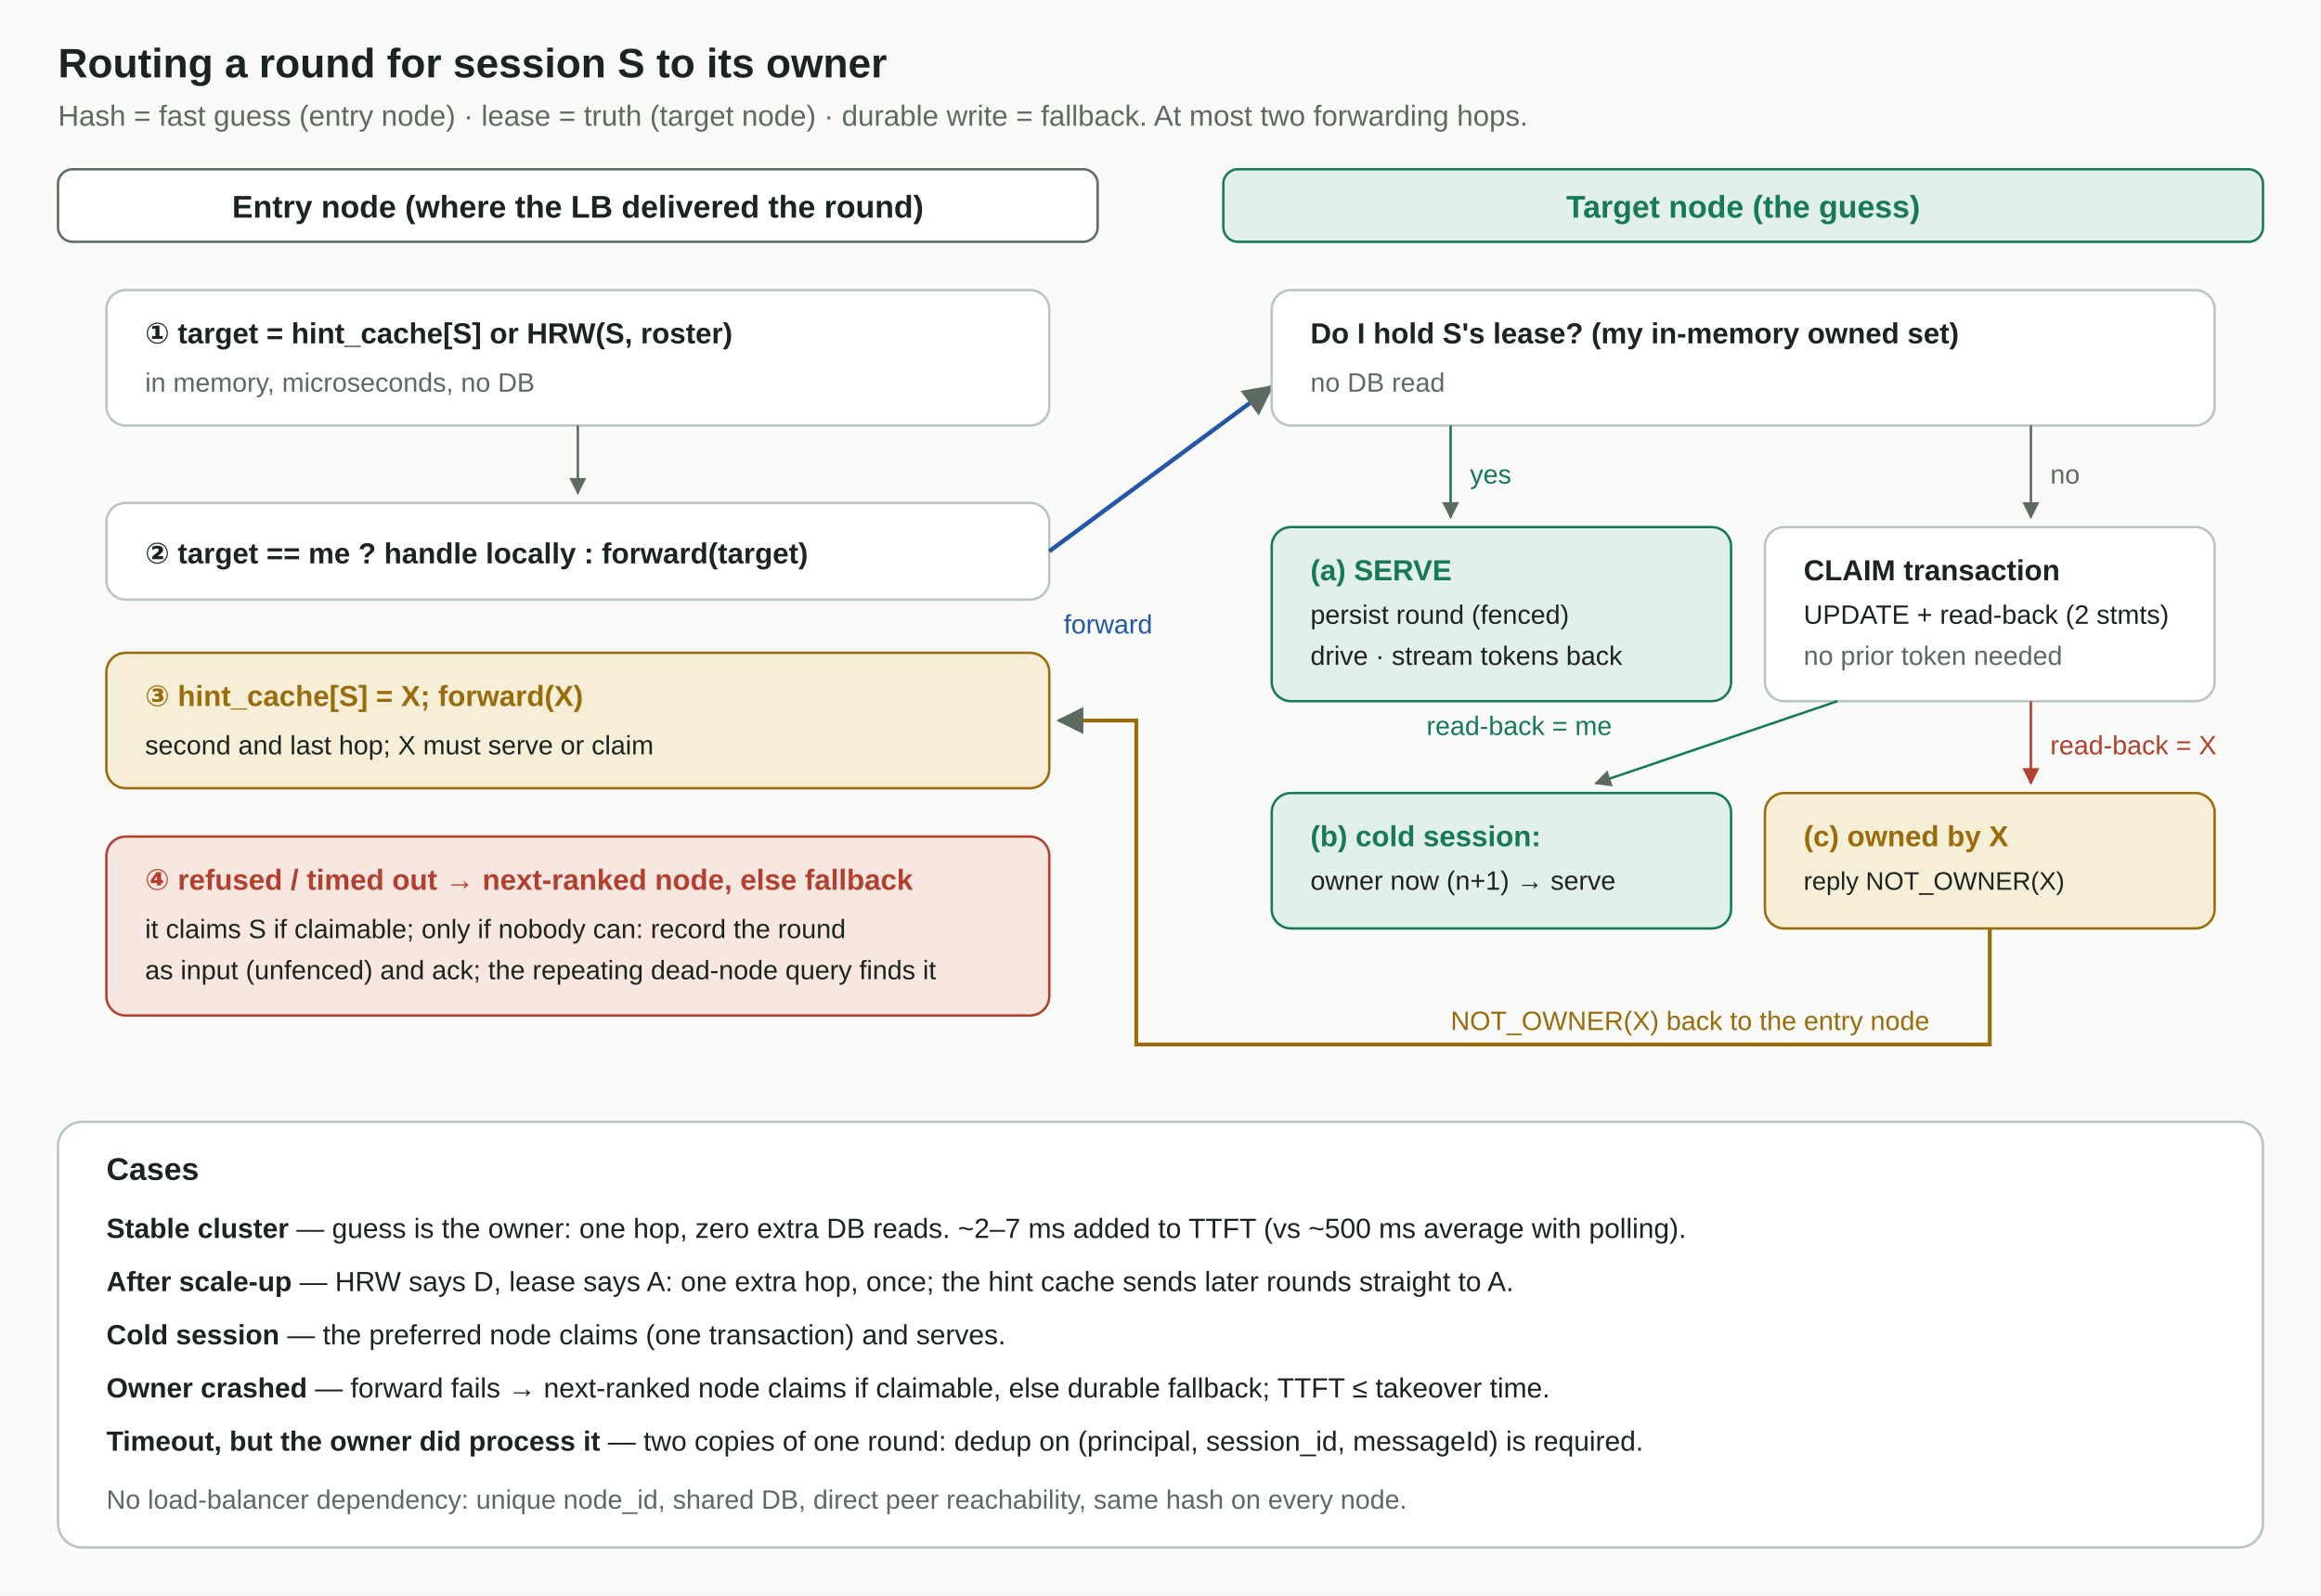
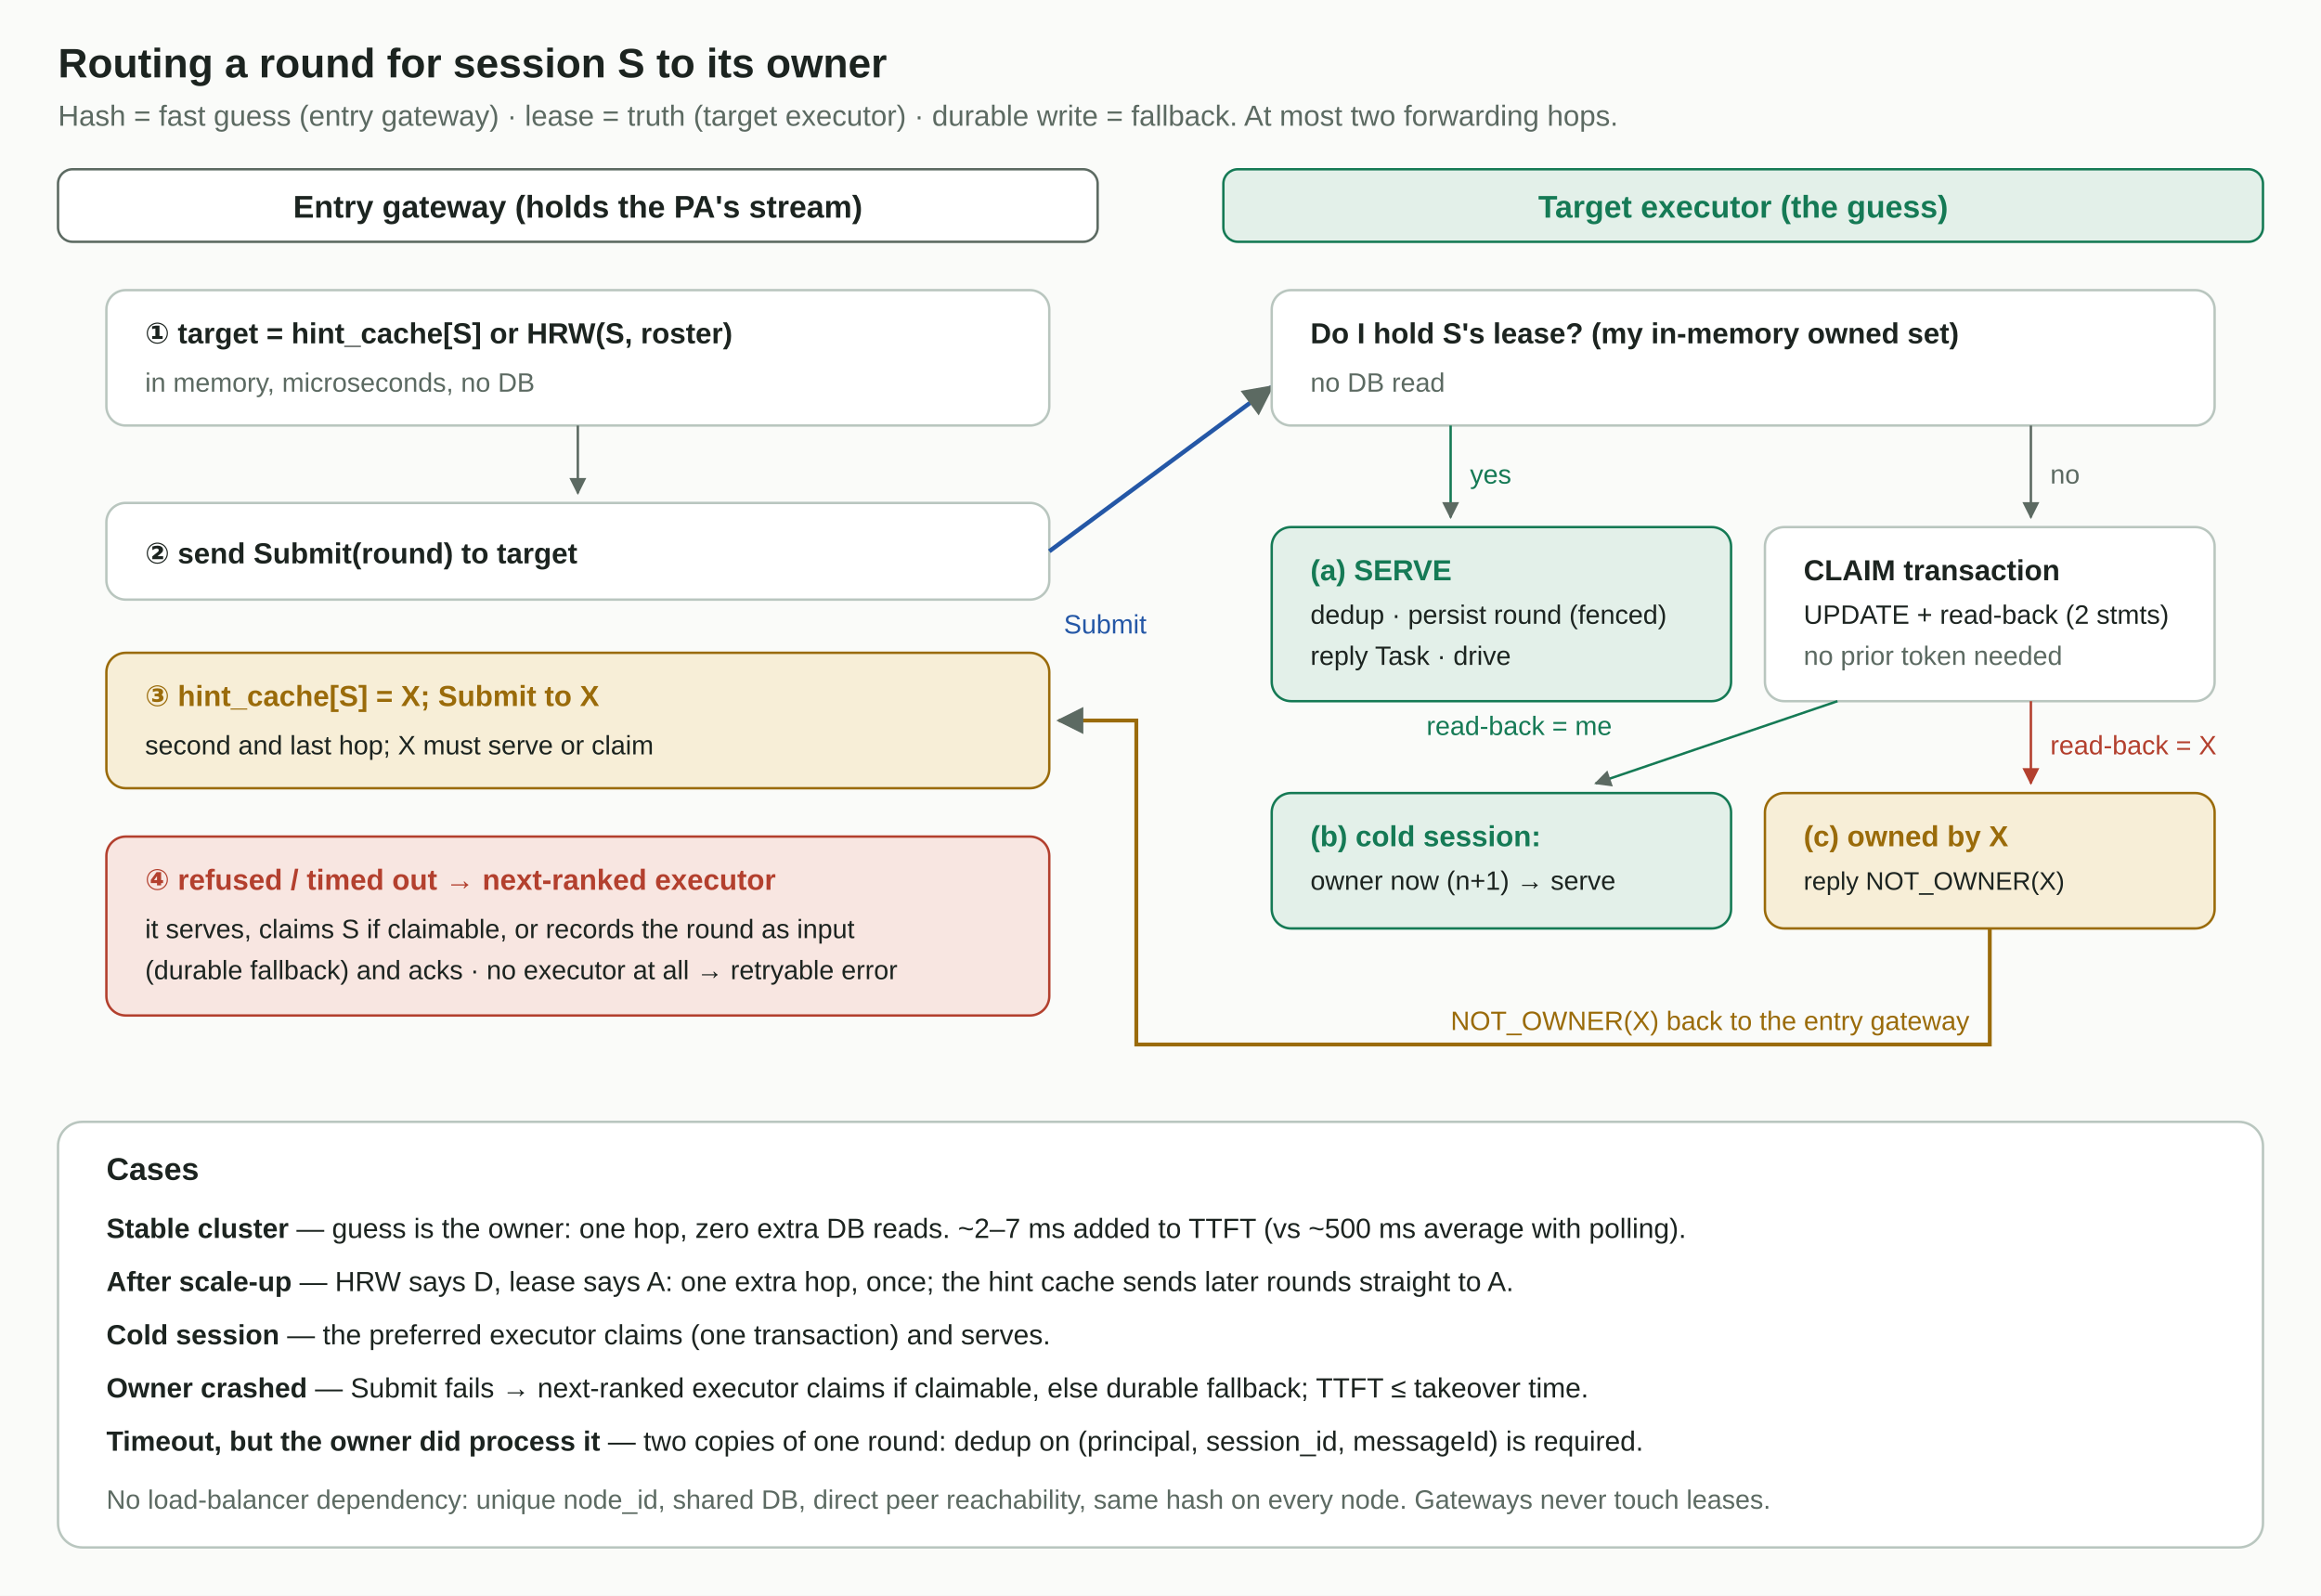
<svg xmlns="http://www.w3.org/2000/svg" viewBox="0 0 960 660" font-family="Arial, Helvetica, sans-serif">
  <defs>
    <marker id="ar" viewBox="0 0 10 10" refX="9" refY="5" markerWidth="7" markerHeight="7" orient="auto-start-reverse">
      <path d="M0 0L10 5L0 10z" fill="#5c6a62" />
    </marker>
    <marker id="ab" viewBox="0 0 10 10" refX="9" refY="5" markerWidth="7" markerHeight="7" orient="auto-start-reverse">
      <path d="M0 0L10 5L0 10z" fill="#b3402e" />
    </marker>
  </defs>
  <rect x="0" y="0" width="960" height="660" fill="#fafbf9" />
  <text x="24" y="32" font-size="17" font-weight="bold" fill="#1c2420">Routing a round for session S to its owner</text>
-   <text x="24" y="52" font-size="12" fill="#5c6a62">Hash = fast guess (entry node) · lease = truth (target node) · durable write = fallback. At most two forwarding hops.</text>
+   <text x="24" y="52" font-size="12" fill="#5c6a62">Hash = fast guess (entry gateway) · lease = truth (target executor) · durable write = fallback. At most two forwarding hops.</text>
  <rect x="24" y="70" width="430" height="30" rx="6" fill="#ffffff" stroke="#5c6a62" />
-   <text x="239" y="90" font-size="13" font-weight="bold" text-anchor="middle" fill="#1c2420">Entry node (where the LB delivered the round)</text>
+   <text x="239" y="90" font-size="13" font-weight="bold" text-anchor="middle" fill="#1c2420">Entry gateway (holds the PA's stream)</text>
  <rect x="506" y="70" width="430" height="30" rx="6" fill="#e3f0e9" stroke="#157a55" />
-   <text x="721" y="90" font-size="13" font-weight="bold" text-anchor="middle" fill="#157a55">Target node (the guess)</text>
+   <text x="721" y="90" font-size="13" font-weight="bold" text-anchor="middle" fill="#157a55">Target executor (the guess)</text>
  <rect x="44" y="120" width="390" height="56" rx="8" fill="#ffffff" stroke="#b9c6bf" />
  <text x="60" y="142" font-size="12" font-weight="bold" fill="#1c2420">① target = hint_cache[S] or HRW(S, roster)</text>
  <text x="60" y="162" font-size="11" fill="#5c6a62">in memory, microseconds, no DB</text>
  <line x1="239" y1="176" x2="239" y2="204" stroke="#5c6a62" marker-end="url(#ar)" />
  <rect x="44" y="208" width="390" height="40" rx="8" fill="#ffffff" stroke="#b9c6bf" />
-   <text x="60" y="233" font-size="12" font-weight="bold" fill="#1c2420">② target == me ? handle locally : forward(target)</text>
+   <text x="60" y="233" font-size="12" font-weight="bold" fill="#1c2420">② send Submit(round) to target</text>
  <line x1="434" y1="228" x2="526" y2="160" stroke="#2457a6" stroke-width="1.8" marker-end="url(#ar)" />
-   <text x="440" y="262" font-size="11" fill="#2457a6">forward</text>
+   <text x="440" y="262" font-size="11" fill="#2457a6">Submit</text>
  <rect x="526" y="120" width="390" height="56" rx="8" fill="#ffffff" stroke="#b9c6bf" />
  <text x="542" y="142" font-size="12" font-weight="bold" fill="#1c2420">Do I hold S's lease? (my in-memory owned set)</text>
  <text x="542" y="162" font-size="11" fill="#5c6a62">no DB read</text>
  <line x1="600" y1="176" x2="600" y2="214" stroke="#157a55" marker-end="url(#ar)" />
  <text x="608" y="200" font-size="11" fill="#157a55">yes</text>
  <rect x="526" y="218" width="190" height="72" rx="8" fill="#e3f0e9" stroke="#157a55" />
  <text x="542" y="240" font-size="12" font-weight="bold" fill="#157a55">(a) SERVE</text>
-   <text x="542" y="258" font-size="11" fill="#1c2420">persist round (fenced)</text>
-   <text x="542" y="275" font-size="11" fill="#1c2420">drive · stream tokens back</text>
+   <text x="542" y="258" font-size="11" fill="#1c2420">dedup · persist round (fenced)</text>
+   <text x="542" y="275" font-size="11" fill="#1c2420">reply Task · drive</text>
  <line x1="840" y1="176" x2="840" y2="214" stroke="#5c6a62" marker-end="url(#ar)" />
  <text x="848" y="200" font-size="11" fill="#5c6a62">no</text>
  <rect x="730" y="218" width="186" height="72" rx="8" fill="#ffffff" stroke="#b9c6bf" />
  <text x="746" y="240" font-size="12" font-weight="bold" fill="#1c2420">CLAIM transaction</text>
  <text x="746" y="258" font-size="11" fill="#1c2420">UPDATE + read-back (2 stmts)</text>
  <text x="746" y="275" font-size="11" fill="#5c6a62">no prior token needed</text>
  <line x1="760" y1="290" x2="660" y2="324" stroke="#157a55" marker-end="url(#ar)" />
  <text x="590" y="304" font-size="11" fill="#157a55">read-back = me</text>
  <rect x="526" y="328" width="190" height="56" rx="8" fill="#e3f0e9" stroke="#157a55" />
  <text x="542" y="350" font-size="12" font-weight="bold" fill="#157a55">(b) cold session:</text>
  <text x="542" y="368" font-size="11" fill="#1c2420">owner now (n+1) → serve</text>
  <line x1="840" y1="290" x2="840" y2="324" stroke="#b3402e" marker-end="url(#ab)" />
  <text x="848" y="312" font-size="11" fill="#b3402e">read-back = X</text>
  <rect x="730" y="328" width="186" height="56" rx="8" fill="#f7eed7" stroke="#9a6b0a" />
  <text x="746" y="350" font-size="12" font-weight="bold" fill="#9a6b0a">(c) owned by X</text>
  <text x="746" y="368" font-size="10.5" fill="#1c2420">reply NOT_OWNER(X)</text>
  <polyline points="823,384 823,432 470,432 470,298 438,298" fill="none" stroke="#9a6b0a" stroke-width="1.6" marker-end="url(#ar)" />
-   <text x="600" y="426" font-size="11" fill="#9a6b0a">NOT_OWNER(X) back to the entry node</text>
+   <text x="600" y="426" font-size="11" fill="#9a6b0a">NOT_OWNER(X) back to the entry gateway</text>
  <rect x="44" y="270" width="390" height="56" rx="8" fill="#f7eed7" stroke="#9a6b0a" />
-   <text x="60" y="292" font-size="12" font-weight="bold" fill="#9a6b0a">③ hint_cache[S] = X; forward(X)</text>
+   <text x="60" y="292" font-size="12" font-weight="bold" fill="#9a6b0a">③ hint_cache[S] = X; Submit to X</text>
  <text x="60" y="312" font-size="11" fill="#1c2420">second and last hop; X must serve or claim</text>
  <rect x="44" y="346" width="390" height="74" rx="8" fill="#f8e6e1" stroke="#b3402e" />
-   <text x="60" y="368" font-size="12" font-weight="bold" fill="#b3402e">④ refused / timed out → next-ranked node, else fallback</text>
-   <text x="60" y="388" font-size="11" fill="#1c2420">it claims S if claimable; only if nobody can: record the round</text>
-   <text x="60" y="405" font-size="11" fill="#1c2420">as input (unfenced) and ack; the repeating dead-node query finds it</text>
+   <text x="60" y="368" font-size="12" font-weight="bold" fill="#b3402e">④ refused / timed out → next-ranked executor</text>
+   <text x="60" y="388" font-size="11" fill="#1c2420">it serves, claims S if claimable, or records the round as input</text>
+   <text x="60" y="405" font-size="11" fill="#1c2420">(durable fallback) and acks · no executor at all → retryable error</text>
  <rect x="24" y="464" width="912" height="176" rx="10" fill="#ffffff" stroke="#b9c6bf" />
  <text x="44" y="488" font-size="13" font-weight="bold" fill="#1c2420">Cases</text>
  <text x="44" y="512" font-size="11.5" fill="#1c2420">
    <tspan font-weight="bold">Stable cluster</tspan> — guess is the owner: one hop, zero extra DB reads. ~2–7 ms added to TTFT (vs ~500 ms average with polling).</text>
  <text x="44" y="534" font-size="11.5" fill="#1c2420">
    <tspan font-weight="bold">After scale-up</tspan> — HRW says D, lease says A: one extra hop, once; the hint cache sends later rounds straight to A.</text>
  <text x="44" y="556" font-size="11.5" fill="#1c2420">
-     <tspan font-weight="bold">Cold session</tspan> — the preferred node claims (one transaction) and serves.</text>
+     <tspan font-weight="bold">Cold session</tspan> — the preferred executor claims (one transaction) and serves.</text>
  <text x="44" y="578" font-size="11.5" fill="#1c2420">
-     <tspan font-weight="bold">Owner crashed</tspan> — forward fails → next-ranked node claims if claimable, else durable fallback; TTFT ≤ takeover time.</text>
+     <tspan font-weight="bold">Owner crashed</tspan> — Submit fails → next-ranked executor claims if claimable, else durable fallback; TTFT ≤ takeover time.</text>
  <text x="44" y="600" font-size="11.5" fill="#1c2420">
    <tspan font-weight="bold">Timeout, but the owner did process it</tspan> — two copies of one round: dedup on (principal, session_id, messageId) is required.</text>
-   <text x="44" y="624" font-size="11" fill="#5c6a62">No load-balancer dependency: unique node_id, shared DB, direct peer reachability, same hash on every node.</text>
+   <text x="44" y="624" font-size="11" fill="#5c6a62">No load-balancer dependency: unique node_id, shared DB, direct peer reachability, same hash on every node. Gateways never touch leases.</text>
</svg>
